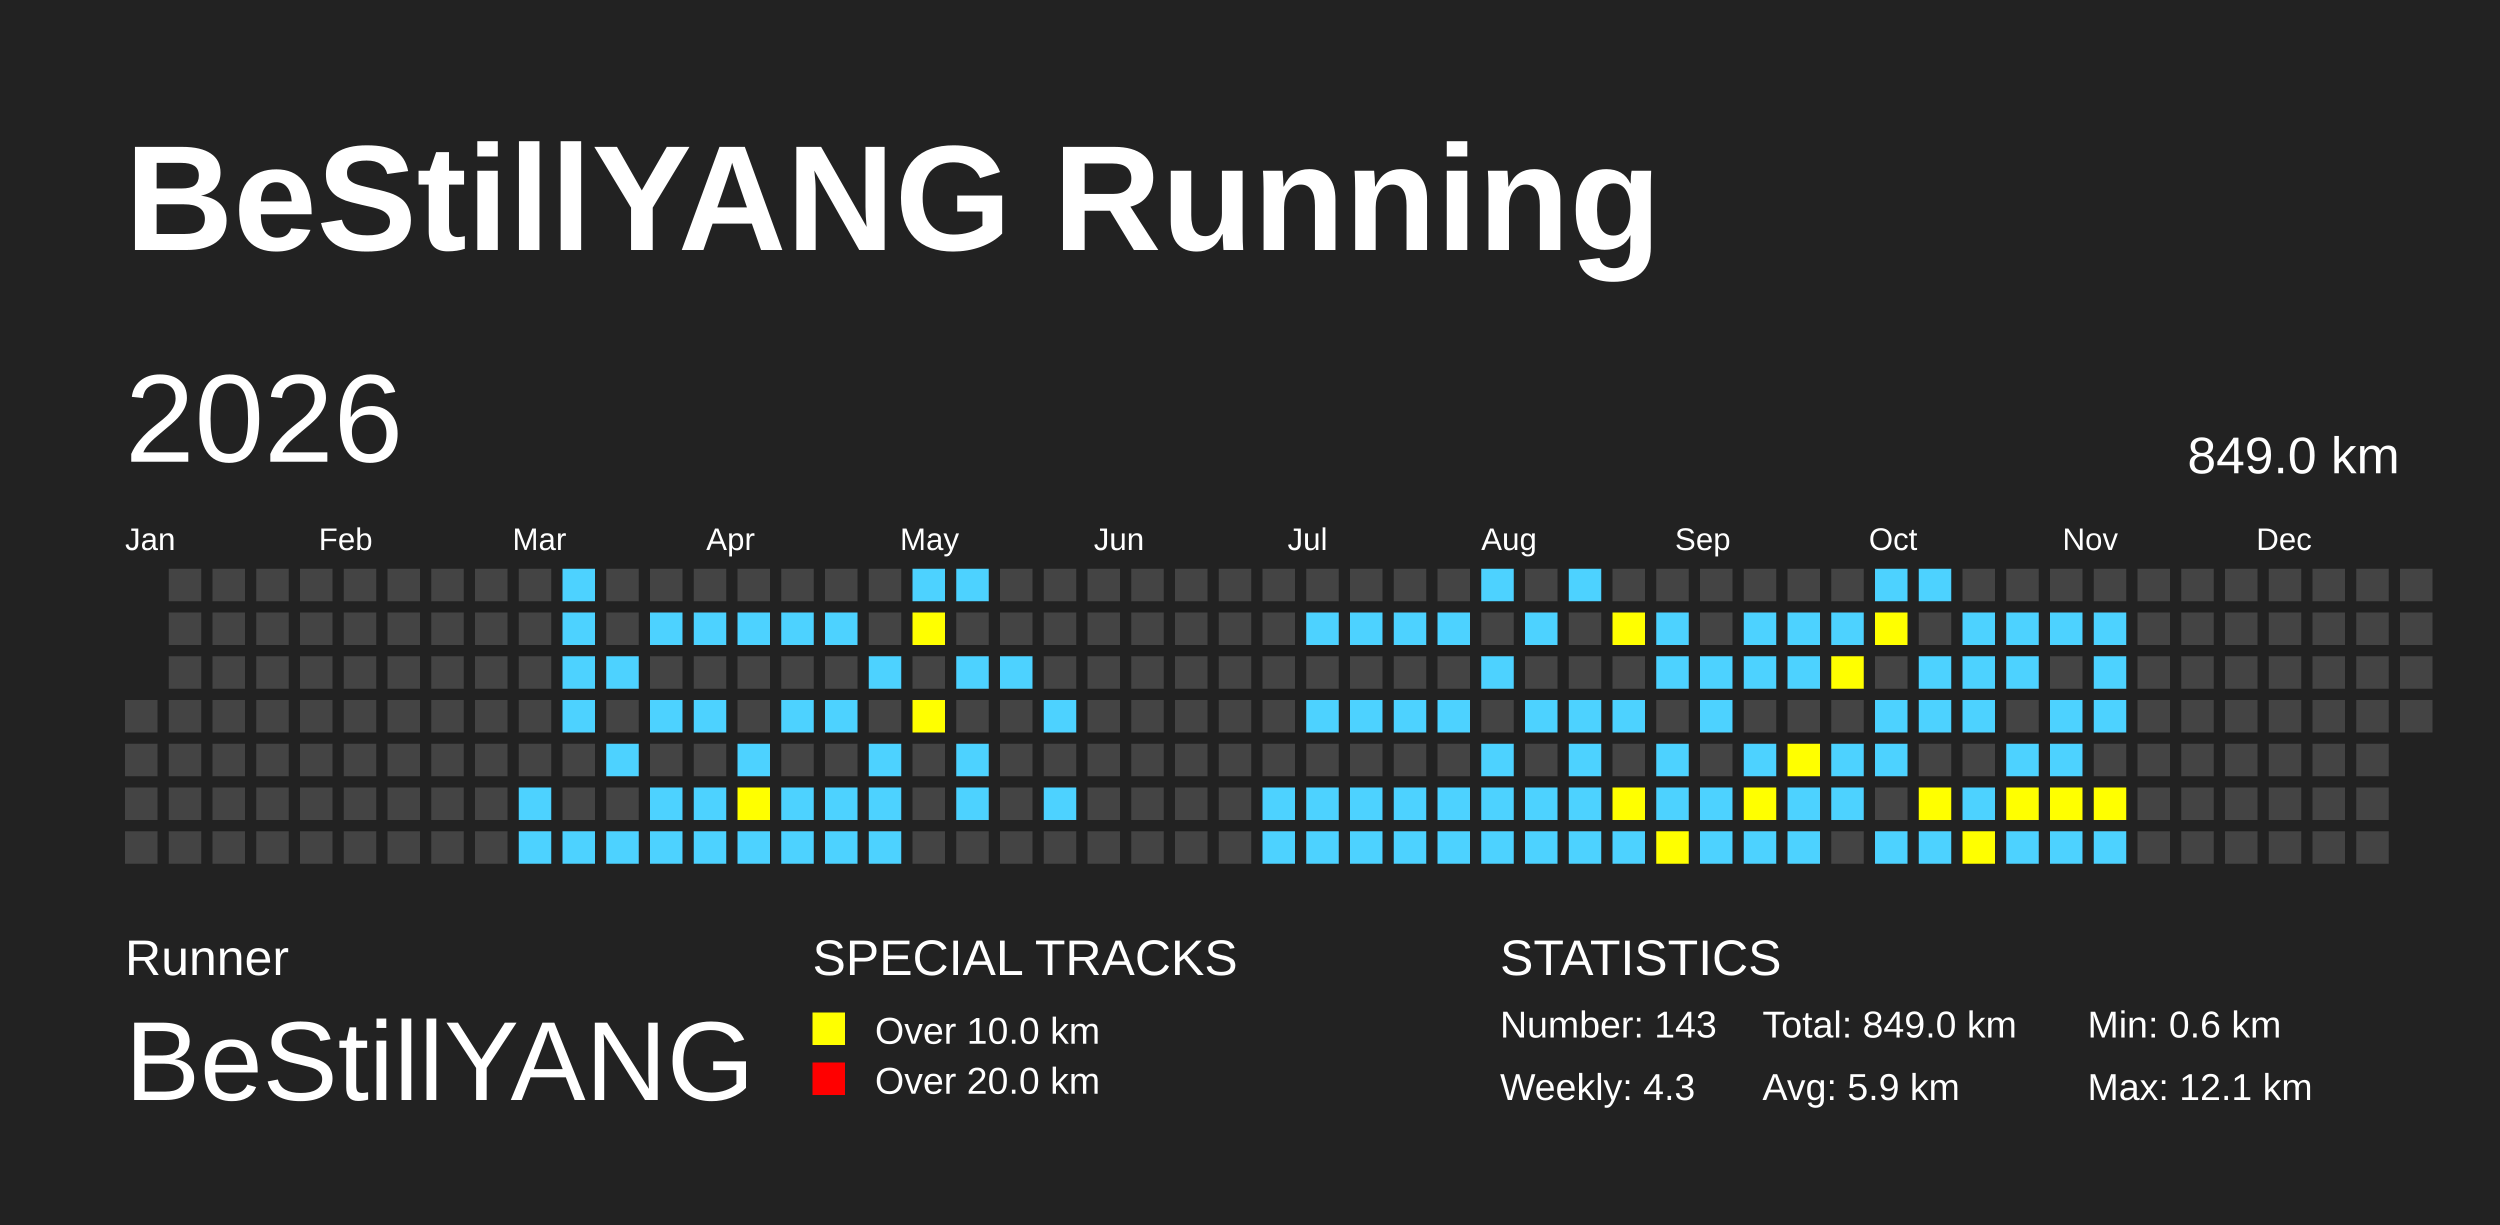
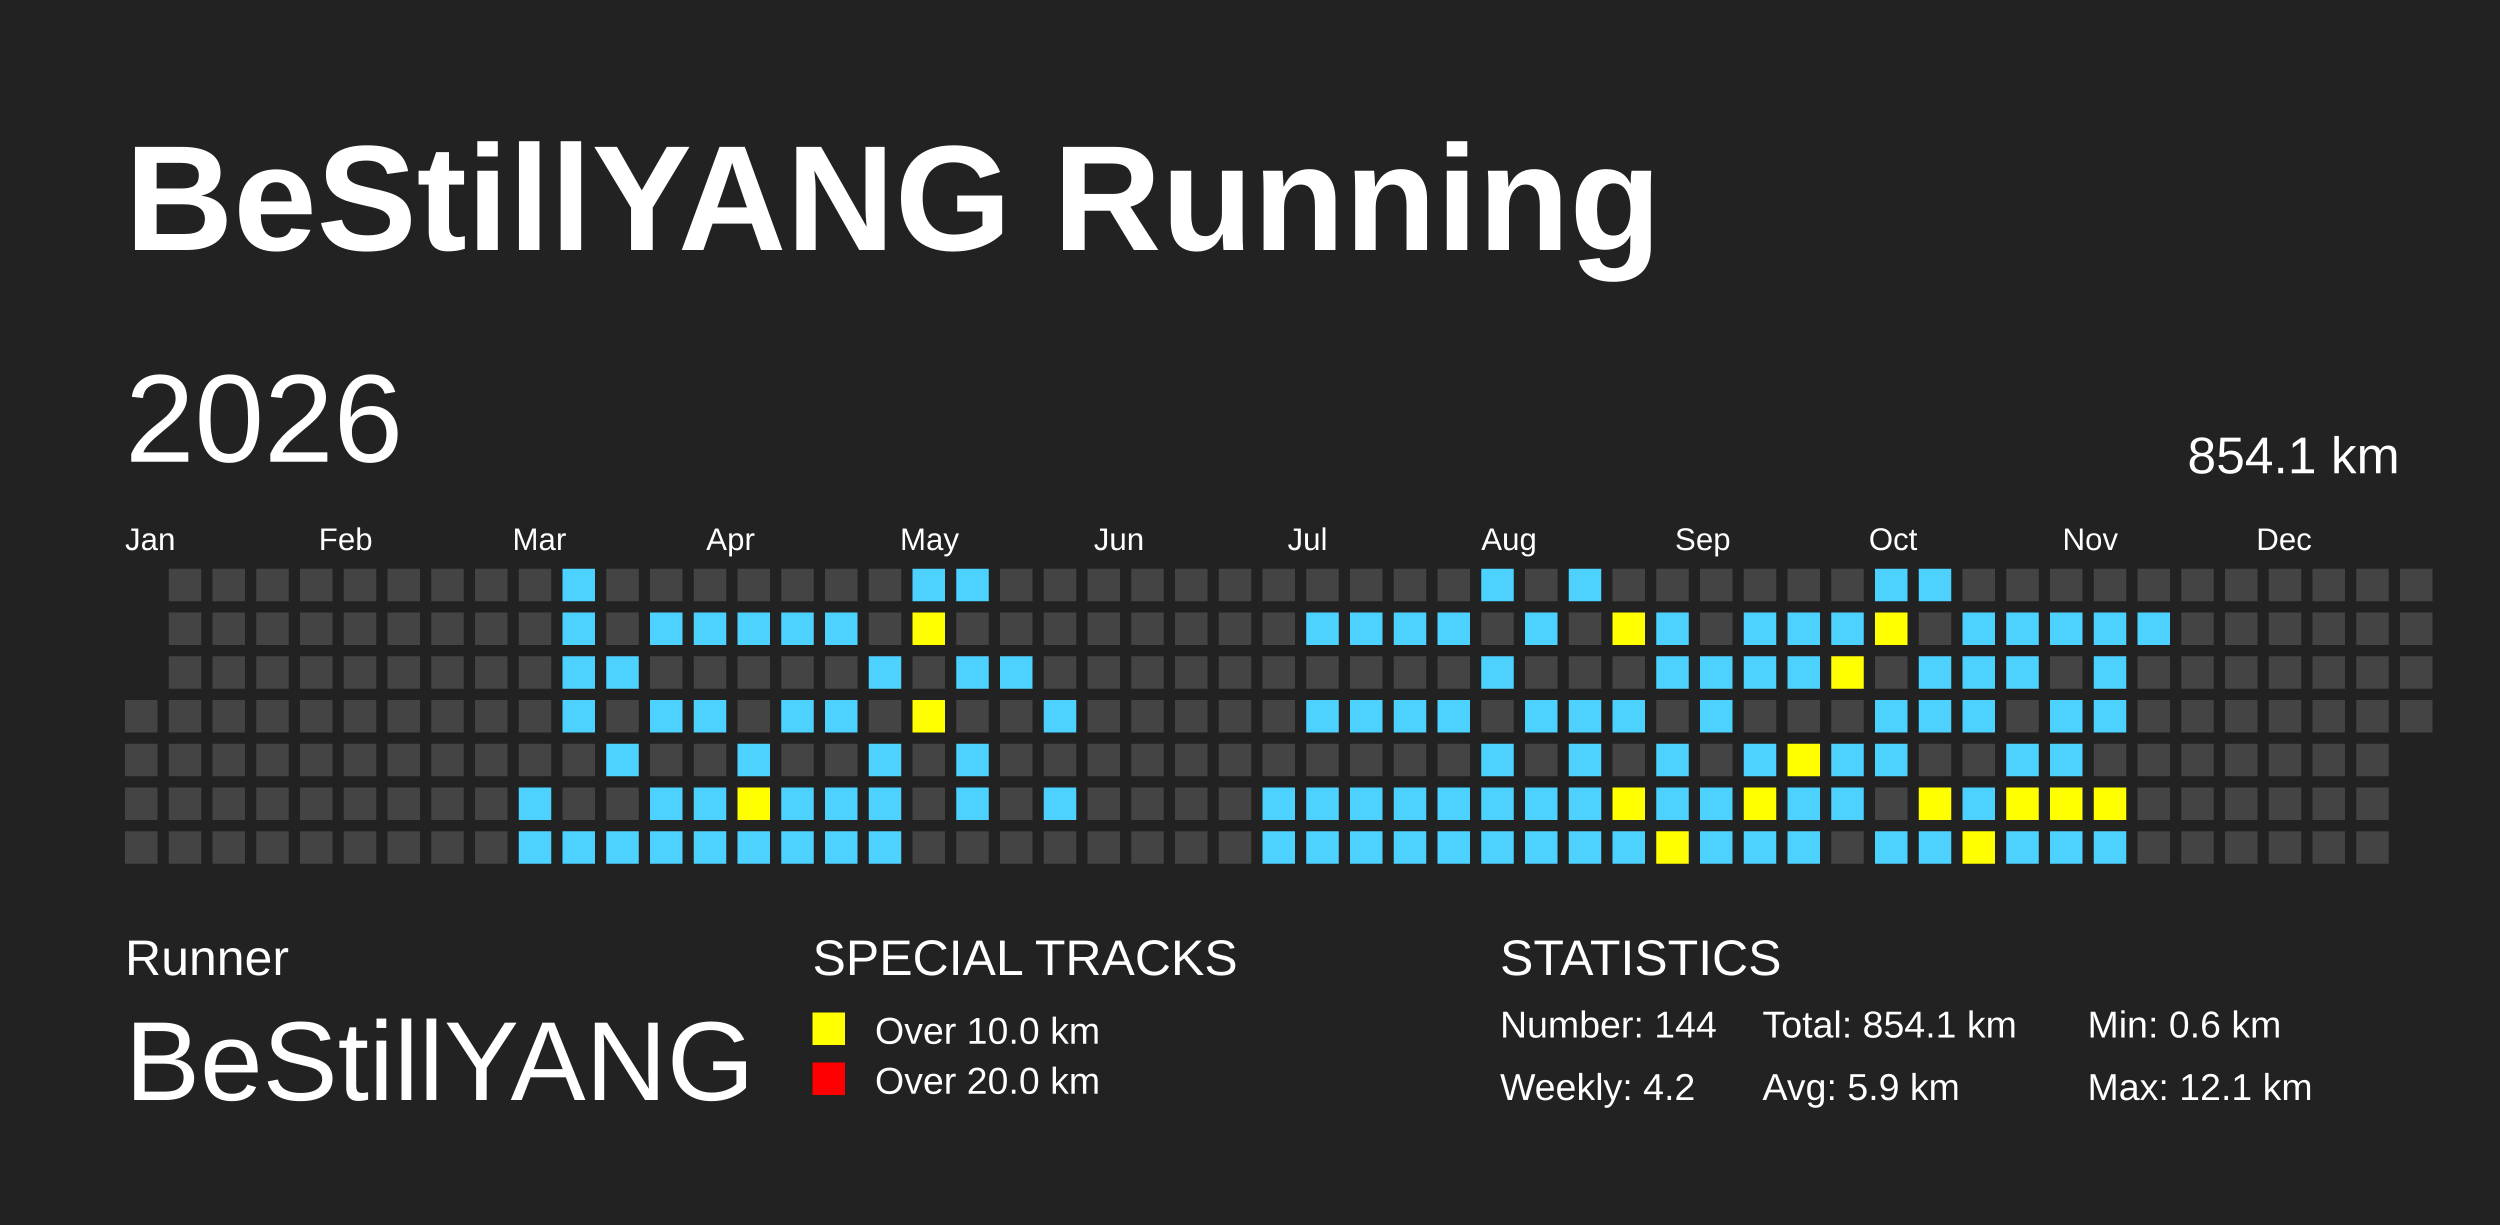
<svg xmlns="http://www.w3.org/2000/svg" baseProfile="full" height="98mm" version="1.1" viewBox="0,0,200,98" width="200mm">
  <defs>
    <pattern height="2" id="indoor-stripe" patternUnits="userSpaceOnUse" width="2">
      <line stroke="white" stroke-opacity="0.45" stroke-width="0.5" x1="0" x2="2" y1="2" y2="0" />
    </pattern>
  </defs>
  <rect fill="#222222" height="98" width="200" x="0" y="0" />
  <text fill="#FFFFFF" style="font-size:12px; font-family:Arial; font-weight:bold;" x="10" y="20">BeStillYANG Running</text>
  <text fill="#FFFFFF" style="font-size:4px; font-family:Arial" x="10" y="78">Runner</text>
  <text fill="#FFFFFF" style="font-size:9px; font-family:Arial" x="10" y="88">BeStillYANG</text>
  <text fill="#FFFFFF" style="font-size:4px; font-family:Arial" x="65" y="78">SPECIAL TRACKS</text>
  <rect fill="yellow" height="2.6" width="2.6" x="65" y="81" />
  <text fill="#FFFFFF" style="font-size:3px; font-family:Arial" x="70" y="83.5">Over 10.0 km</text>
  <rect fill="red" height="2.6" width="2.6" x="65" y="85" />
  <text fill="#FFFFFF" style="font-size:3px; font-family:Arial" x="70" y="87.5">Over 20.0 km</text>
  <text fill="#FFFFFF" style="font-size:4px; font-family:Arial" x="120" y="78">STATISTICS</text>
-   <text fill="#FFFFFF" style="font-size:3px; font-family:Arial" x="120" y="83">Number: 143</text>
-   <text fill="#FFFFFF" style="font-size:3px; font-family:Arial" x="120" y="88">Weekly: 4.3</text>
-   <text fill="#FFFFFF" style="font-size:3px; font-family:Arial" x="141" y="83">Total: 849.0 km</text>
+   <text fill="#FFFFFF" style="font-size:3px; font-family:Arial" x="120" y="83">Number: 144</text>
+   <text fill="#FFFFFF" style="font-size:3px; font-family:Arial" x="120" y="88">Weekly: 4.2</text>
+   <text fill="#FFFFFF" style="font-size:3px; font-family:Arial" x="141" y="83">Total: 854.1 km</text>
  <text fill="#FFFFFF" style="font-size:3px; font-family:Arial" x="141" y="88">Avg: 5.9 km</text>
  <text fill="#FFFFFF" style="font-size:3px; font-family:Arial" x="167" y="83">Min: 0.6 km</text>
  <text fill="#FFFFFF" style="font-size:3px; font-family:Arial" x="167" y="88">Max: 12.1 km</text>
  <text dominant-baseline="hanging" fill="#FFFFFF" style="font-size:10.0px; font-family:Arial;" x="10" y="30">2026</text>
-   <text dominant-baseline="hanging" fill="#FFFFFF" style="font-size:4.125px; font-family:Arial;" x="175" y="35">849.0 km</text>
+   <text dominant-baseline="hanging" fill="#FFFFFF" style="font-size:4.125px; font-family:Arial;" x="175" y="35">854.1 km</text>
  <text fill="#FFFFFF" style="font-size:2.5px; font-family:Arial" x="10.0" y="44">Jan</text>
  <text fill="#FFFFFF" style="font-size:2.5px; font-family:Arial" x="25.5" y="44">Feb</text>
  <text fill="#FFFFFF" style="font-size:2.5px; font-family:Arial" x="41.0" y="44">Mar</text>
  <text fill="#FFFFFF" style="font-size:2.5px; font-family:Arial" x="56.5" y="44">Apr</text>
  <text fill="#FFFFFF" style="font-size:2.5px; font-family:Arial" x="72.0" y="44">May</text>
  <text fill="#FFFFFF" style="font-size:2.5px; font-family:Arial" x="87.5" y="44">Jun</text>
  <text fill="#FFFFFF" style="font-size:2.5px; font-family:Arial" x="103.0" y="44">Jul</text>
  <text fill="#FFFFFF" style="font-size:2.5px; font-family:Arial" x="118.5" y="44">Aug</text>
  <text fill="#FFFFFF" style="font-size:2.5px; font-family:Arial" x="134.0" y="44">Sep</text>
  <text fill="#FFFFFF" style="font-size:2.5px; font-family:Arial" x="149.5" y="44">Oct</text>
  <text fill="#FFFFFF" style="font-size:2.5px; font-family:Arial" x="165.0" y="44">Nov</text>
  <text fill="#FFFFFF" style="font-size:2.5px; font-family:Arial" x="180.5" y="44">Dec</text>
  <rect fill="#444444" height="2.6" width="2.6" x="10.0" y="56.0" />
  <rect fill="#444444" height="2.6" width="2.6" x="10.0" y="59.5" />
  <rect fill="#444444" height="2.6" width="2.6" x="10.0" y="63.0" />
  <rect fill="#444444" height="2.6" width="2.6" x="10.0" y="66.5" />
  <rect fill="#444444" height="2.6" width="2.6" x="13.5" y="45.5" />
  <rect fill="#444444" height="2.6" width="2.6" x="13.5" y="49.0" />
  <rect fill="#444444" height="2.6" width="2.6" x="13.5" y="52.5" />
  <rect fill="#444444" height="2.6" width="2.6" x="13.5" y="56.0" />
  <rect fill="#444444" height="2.6" width="2.6" x="13.5" y="59.5" />
  <rect fill="#444444" height="2.6" width="2.6" x="13.5" y="63.0" />
  <rect fill="#444444" height="2.6" width="2.6" x="13.5" y="66.5" />
  <rect fill="#444444" height="2.6" width="2.6" x="17.0" y="45.5" />
  <rect fill="#444444" height="2.6" width="2.6" x="17.0" y="49.0" />
  <rect fill="#444444" height="2.6" width="2.6" x="17.0" y="52.5" />
  <rect fill="#444444" height="2.6" width="2.6" x="17.0" y="56.0" />
  <rect fill="#444444" height="2.6" width="2.6" x="17.0" y="59.5" />
  <rect fill="#444444" height="2.6" width="2.6" x="17.0" y="63.0" />
  <rect fill="#444444" height="2.6" width="2.6" x="17.0" y="66.5" />
  <rect fill="#444444" height="2.6" width="2.6" x="20.5" y="45.5" />
  <rect fill="#444444" height="2.6" width="2.6" x="20.5" y="49.0" />
  <rect fill="#444444" height="2.6" width="2.6" x="20.5" y="52.5" />
  <rect fill="#444444" height="2.6" width="2.6" x="20.5" y="56.0" />
  <rect fill="#444444" height="2.6" width="2.6" x="20.5" y="59.5" />
  <rect fill="#444444" height="2.6" width="2.6" x="20.5" y="63.0" />
  <rect fill="#444444" height="2.6" width="2.6" x="20.5" y="66.5" />
  <rect fill="#444444" height="2.6" width="2.6" x="24.0" y="45.5" />
  <rect fill="#444444" height="2.6" width="2.6" x="24.0" y="49.0" />
  <rect fill="#444444" height="2.6" width="2.6" x="24.0" y="52.5" />
  <rect fill="#444444" height="2.6" width="2.6" x="24.0" y="56.0" />
  <rect fill="#444444" height="2.6" width="2.6" x="24.0" y="59.5" />
  <rect fill="#444444" height="2.6" width="2.6" x="24.0" y="63.0" />
  <rect fill="#444444" height="2.6" width="2.6" x="24.0" y="66.5" />
  <rect fill="#444444" height="2.6" width="2.6" x="27.5" y="45.5" />
  <rect fill="#444444" height="2.6" width="2.6" x="27.5" y="49.0" />
  <rect fill="#444444" height="2.6" width="2.6" x="27.5" y="52.5" />
  <rect fill="#444444" height="2.6" width="2.6" x="27.5" y="56.0" />
  <rect fill="#444444" height="2.6" width="2.6" x="27.5" y="59.5" />
  <rect fill="#444444" height="2.6" width="2.6" x="27.5" y="63.0" />
  <rect fill="#444444" height="2.6" width="2.6" x="27.5" y="66.5" />
  <rect fill="#444444" height="2.6" width="2.6" x="31.0" y="45.5" />
  <rect fill="#444444" height="2.6" width="2.6" x="31.0" y="49.0" />
  <rect fill="#444444" height="2.6" width="2.6" x="31.0" y="52.5" />
  <rect fill="#444444" height="2.6" width="2.6" x="31.0" y="56.0" />
  <rect fill="#444444" height="2.6" width="2.6" x="31.0" y="59.5" />
  <rect fill="#444444" height="2.6" width="2.6" x="31.0" y="63.0" />
  <rect fill="#444444" height="2.6" width="2.6" x="31.0" y="66.5" />
  <rect fill="#444444" height="2.6" width="2.6" x="34.5" y="45.5" />
  <rect fill="#444444" height="2.6" width="2.6" x="34.5" y="49.0" />
  <rect fill="#444444" height="2.6" width="2.6" x="34.5" y="52.5" />
  <rect fill="#444444" height="2.6" width="2.6" x="34.5" y="56.0" />
  <rect fill="#444444" height="2.6" width="2.6" x="34.5" y="59.5" />
  <rect fill="#444444" height="2.6" width="2.6" x="34.5" y="63.0" />
  <rect fill="#444444" height="2.6" width="2.6" x="34.5" y="66.5" />
  <rect fill="#444444" height="2.6" width="2.6" x="38.0" y="45.5" />
  <rect fill="#444444" height="2.6" width="2.6" x="38.0" y="49.0" />
  <rect fill="#444444" height="2.6" width="2.6" x="38.0" y="52.5" />
  <rect fill="#444444" height="2.6" width="2.6" x="38.0" y="56.0" />
  <rect fill="#444444" height="2.6" width="2.6" x="38.0" y="59.5" />
  <rect fill="#444444" height="2.6" width="2.6" x="38.0" y="63.0" />
  <rect fill="#444444" height="2.6" width="2.6" x="38.0" y="66.5" />
  <rect fill="#444444" height="2.6" width="2.6" x="41.5" y="45.5" />
  <rect fill="#444444" height="2.6" width="2.6" x="41.5" y="49.0" />
  <rect fill="#444444" height="2.6" width="2.6" x="41.5" y="52.5" />
  <rect fill="#444444" height="2.6" width="2.6" x="41.5" y="56.0" />
  <rect fill="#444444" height="2.6" width="2.6" x="41.5" y="59.5" />
  <rect fill="#4DD2FF" height="2.6" width="2.6" x="41.5" y="63.0" />
  <rect fill="#4DD2FF" height="2.6" width="2.6" x="41.5" y="66.5" />
  <rect fill="#4DD2FF" height="2.6" width="2.6" x="45.0" y="45.5" />
  <rect fill="#4DD2FF" height="2.6" width="2.6" x="45.0" y="49.0" />
  <rect fill="#4DD2FF" height="2.6" width="2.6" x="45.0" y="52.5" />
  <rect fill="#4DD2FF" height="2.6" width="2.6" x="45.0" y="56.0" />
  <rect fill="#444444" height="2.6" width="2.6" x="45.0" y="59.5" />
  <rect fill="#444444" height="2.6" width="2.6" x="45.0" y="63.0" />
  <rect fill="#4DD2FF" height="2.6" width="2.6" x="45.0" y="66.5" />
  <rect fill="#444444" height="2.6" width="2.6" x="48.5" y="45.5" />
  <rect fill="#444444" height="2.6" width="2.6" x="48.5" y="49.0" />
  <rect fill="#4DD2FF" height="2.6" width="2.6" x="48.5" y="52.5" />
  <rect fill="#444444" height="2.6" width="2.6" x="48.5" y="56.0" />
  <rect fill="#4DD2FF" height="2.6" width="2.6" x="48.5" y="59.5" />
  <rect fill="#444444" height="2.6" width="2.6" x="48.5" y="63.0" />
  <rect fill="#4DD2FF" height="2.6" width="2.6" x="48.5" y="66.5" />
  <rect fill="#444444" height="2.6" width="2.6" x="52.0" y="45.5" />
  <rect fill="#4DD2FF" height="2.6" width="2.6" x="52.0" y="49.0" />
  <rect fill="#444444" height="2.6" width="2.6" x="52.0" y="52.5" />
  <rect fill="#4DD2FF" height="2.6" width="2.6" x="52.0" y="56.0" />
  <rect fill="#444444" height="2.6" width="2.6" x="52.0" y="59.5" />
  <rect fill="#4DD2FF" height="2.6" width="2.6" x="52.0" y="63.0" />
  <rect fill="#4DD2FF" height="2.6" width="2.6" x="52.0" y="66.5" />
  <rect fill="#444444" height="2.6" width="2.6" x="55.5" y="45.5" />
  <rect fill="#4DD2FF" height="2.6" width="2.6" x="55.5" y="49.0" />
  <rect fill="#444444" height="2.6" width="2.6" x="55.5" y="52.5" />
  <rect fill="#4DD2FF" height="2.6" width="2.6" x="55.5" y="56.0" />
  <rect fill="#444444" height="2.6" width="2.6" x="55.5" y="59.5" />
  <rect fill="#4DD2FF" height="2.6" width="2.6" x="55.5" y="63.0" />
  <rect fill="#4DD2FF" height="2.6" width="2.6" x="55.5" y="66.5" />
  <rect fill="#444444" height="2.6" width="2.6" x="59.0" y="45.5" />
  <rect fill="#4DD2FF" height="2.6" width="2.6" x="59.0" y="49.0" />
  <rect fill="#444444" height="2.6" width="2.6" x="59.0" y="52.5" />
  <rect fill="#444444" height="2.6" width="2.6" x="59.0" y="56.0" />
  <rect fill="#4DD2FF" height="2.6" width="2.6" x="59.0" y="59.5" />
  <rect fill="yellow" height="2.6" width="2.6" x="59.0" y="63.0" />
  <rect fill="#4DD2FF" height="2.6" width="2.6" x="59.0" y="66.5" />
  <rect fill="#444444" height="2.6" width="2.6" x="62.5" y="45.5" />
  <rect fill="#4DD2FF" height="2.6" width="2.6" x="62.5" y="49.0" />
  <rect fill="#444444" height="2.6" width="2.6" x="62.5" y="52.5" />
  <rect fill="#4DD2FF" height="2.6" width="2.6" x="62.5" y="56.0" />
  <rect fill="#444444" height="2.6" width="2.6" x="62.5" y="59.5" />
  <rect fill="#4DD2FF" height="2.6" width="2.6" x="62.5" y="63.0" />
  <rect fill="#4DD2FF" height="2.6" width="2.6" x="62.5" y="66.5" />
  <rect fill="#444444" height="2.6" width="2.6" x="66.0" y="45.5" />
  <rect fill="#4DD2FF" height="2.6" width="2.6" x="66.0" y="49.0" />
  <rect fill="#444444" height="2.6" width="2.6" x="66.0" y="52.5" />
  <rect fill="#4DD2FF" height="2.6" width="2.6" x="66.0" y="56.0" />
  <rect fill="#444444" height="2.6" width="2.6" x="66.0" y="59.5" />
  <rect fill="#4DD2FF" height="2.6" width="2.6" x="66.0" y="63.0" />
  <rect fill="#4DD2FF" height="2.6" width="2.6" x="66.0" y="66.5" />
  <rect fill="#444444" height="2.6" width="2.6" x="69.5" y="45.5" />
  <rect fill="#444444" height="2.6" width="2.6" x="69.5" y="49.0" />
  <rect fill="#4DD2FF" height="2.6" width="2.6" x="69.5" y="52.5" />
  <rect fill="#444444" height="2.6" width="2.6" x="69.5" y="56.0" />
  <rect fill="#4DD2FF" height="2.6" width="2.6" x="69.5" y="59.5" />
  <rect fill="#4DD2FF" height="2.6" width="2.6" x="69.5" y="63.0" />
  <rect fill="#4DD2FF" height="2.6" width="2.6" x="69.5" y="66.5" />
  <rect fill="#4DD2FF" height="2.6" width="2.6" x="73.0" y="45.5" />
  <rect fill="yellow" height="2.6" width="2.6" x="73.0" y="49.0" />
  <rect fill="#444444" height="2.6" width="2.6" x="73.0" y="52.5" />
  <rect fill="yellow" height="2.6" width="2.6" x="73.0" y="56.0" />
  <rect fill="#444444" height="2.6" width="2.6" x="73.0" y="59.5" />
  <rect fill="#444444" height="2.6" width="2.6" x="73.0" y="63.0" />
  <rect fill="#444444" height="2.6" width="2.6" x="73.0" y="66.5" />
  <rect fill="#4DD2FF" height="2.6" width="2.6" x="76.5" y="45.5" />
  <rect fill="#444444" height="2.6" width="2.6" x="76.5" y="49.0" />
  <rect fill="#4DD2FF" height="2.6" width="2.6" x="76.5" y="52.5" />
  <rect fill="#444444" height="2.6" width="2.6" x="76.5" y="56.0" />
  <rect fill="#4DD2FF" height="2.6" width="2.6" x="76.5" y="59.5" />
  <rect fill="#4DD2FF" height="2.6" width="2.6" x="76.5" y="63.0" />
  <rect fill="#444444" height="2.6" width="2.6" x="76.5" y="66.5" />
  <rect fill="#444444" height="2.6" width="2.6" x="80.0" y="45.5" />
  <rect fill="#444444" height="2.6" width="2.6" x="80.0" y="49.0" />
  <rect fill="#4DD2FF" height="2.6" width="2.6" x="80.0" y="52.5" />
  <rect fill="#444444" height="2.6" width="2.6" x="80.0" y="56.0" />
  <rect fill="#444444" height="2.6" width="2.6" x="80.0" y="59.5" />
  <rect fill="#444444" height="2.6" width="2.6" x="80.0" y="63.0" />
  <rect fill="#444444" height="2.6" width="2.6" x="80.0" y="66.5" />
  <rect fill="#444444" height="2.6" width="2.6" x="83.5" y="45.5" />
  <rect fill="#444444" height="2.6" width="2.6" x="83.5" y="49.0" />
  <rect fill="#444444" height="2.6" width="2.6" x="83.5" y="52.5" />
  <rect fill="#4DD2FF" height="2.6" width="2.6" x="83.5" y="56.0" />
  <rect fill="#444444" height="2.6" width="2.6" x="83.5" y="59.5" />
  <rect fill="#4DD2FF" height="2.6" width="2.6" x="83.5" y="63.0" />
  <rect fill="#444444" height="2.6" width="2.6" x="83.5" y="66.5" />
  <rect fill="#444444" height="2.6" width="2.6" x="87.0" y="45.5" />
  <rect fill="#444444" height="2.6" width="2.6" x="87.0" y="49.0" />
  <rect fill="#444444" height="2.6" width="2.6" x="87.0" y="52.5" />
  <rect fill="#444444" height="2.6" width="2.6" x="87.0" y="56.0" />
  <rect fill="#444444" height="2.6" width="2.6" x="87.0" y="59.5" />
  <rect fill="#444444" height="2.6" width="2.6" x="87.0" y="63.0" />
  <rect fill="#444444" height="2.6" width="2.6" x="87.0" y="66.5" />
  <rect fill="#444444" height="2.6" width="2.6" x="90.5" y="45.5" />
  <rect fill="#444444" height="2.6" width="2.6" x="90.5" y="49.0" />
  <rect fill="#444444" height="2.6" width="2.6" x="90.5" y="52.5" />
  <rect fill="#444444" height="2.6" width="2.6" x="90.5" y="56.0" />
  <rect fill="#444444" height="2.6" width="2.6" x="90.5" y="59.5" />
  <rect fill="#444444" height="2.6" width="2.6" x="90.5" y="63.0" />
  <rect fill="#444444" height="2.6" width="2.6" x="90.5" y="66.5" />
  <rect fill="#444444" height="2.6" width="2.6" x="94.0" y="45.5" />
  <rect fill="#444444" height="2.6" width="2.6" x="94.0" y="49.0" />
  <rect fill="#444444" height="2.6" width="2.6" x="94.0" y="52.5" />
  <rect fill="#444444" height="2.6" width="2.6" x="94.0" y="56.0" />
  <rect fill="#444444" height="2.6" width="2.6" x="94.0" y="59.5" />
  <rect fill="#444444" height="2.6" width="2.6" x="94.0" y="63.0" />
  <rect fill="#444444" height="2.6" width="2.6" x="94.0" y="66.5" />
  <rect fill="#444444" height="2.6" width="2.6" x="97.5" y="45.5" />
  <rect fill="#444444" height="2.6" width="2.6" x="97.5" y="49.0" />
  <rect fill="#444444" height="2.6" width="2.6" x="97.5" y="52.5" />
  <rect fill="#444444" height="2.6" width="2.6" x="97.5" y="56.0" />
  <rect fill="#444444" height="2.6" width="2.6" x="97.5" y="59.5" />
  <rect fill="#444444" height="2.6" width="2.6" x="97.5" y="63.0" />
  <rect fill="#444444" height="2.6" width="2.6" x="97.5" y="66.5" />
  <rect fill="#444444" height="2.6" width="2.6" x="101.0" y="45.5" />
  <rect fill="#444444" height="2.6" width="2.6" x="101.0" y="49.0" />
  <rect fill="#444444" height="2.6" width="2.6" x="101.0" y="52.5" />
  <rect fill="#444444" height="2.6" width="2.6" x="101.0" y="56.0" />
  <rect fill="#444444" height="2.6" width="2.6" x="101.0" y="59.5" />
  <rect fill="#4DD2FF" height="2.6" width="2.6" x="101.0" y="63.0" />
  <rect fill="#4DD2FF" height="2.6" width="2.6" x="101.0" y="66.5" />
  <rect fill="#444444" height="2.6" width="2.6" x="104.5" y="45.5" />
  <rect fill="#4DD2FF" height="2.6" width="2.6" x="104.5" y="49.0" />
  <rect fill="#444444" height="2.6" width="2.6" x="104.5" y="52.5" />
  <rect fill="#4DD2FF" height="2.6" width="2.6" x="104.5" y="56.0" />
  <rect fill="#444444" height="2.6" width="2.6" x="104.5" y="59.5" />
  <rect fill="#4DD2FF" height="2.6" width="2.6" x="104.5" y="63.0" />
  <rect fill="#4DD2FF" height="2.6" width="2.6" x="104.5" y="66.5" />
  <rect fill="#444444" height="2.6" width="2.6" x="108.0" y="45.5" />
  <rect fill="#4DD2FF" height="2.6" width="2.6" x="108.0" y="49.0" />
  <rect fill="#444444" height="2.6" width="2.6" x="108.0" y="52.5" />
  <rect fill="#4DD2FF" height="2.6" width="2.6" x="108.0" y="56.0" />
  <rect fill="#444444" height="2.6" width="2.6" x="108.0" y="59.5" />
  <rect fill="#4DD2FF" height="2.6" width="2.6" x="108.0" y="63.0" />
  <rect fill="#4DD2FF" height="2.6" width="2.6" x="108.0" y="66.5" />
  <rect fill="#444444" height="2.6" width="2.6" x="111.5" y="45.5" />
  <rect fill="#4DD2FF" height="2.6" width="2.6" x="111.5" y="49.0" />
  <rect fill="#444444" height="2.6" width="2.6" x="111.5" y="52.5" />
  <rect fill="#4DD2FF" height="2.6" width="2.6" x="111.5" y="56.0" />
  <rect fill="#444444" height="2.6" width="2.6" x="111.5" y="59.5" />
  <rect fill="#4DD2FF" height="2.6" width="2.6" x="111.5" y="63.0" />
  <rect fill="#4DD2FF" height="2.6" width="2.6" x="111.5" y="66.5" />
  <rect fill="#444444" height="2.6" width="2.6" x="115.0" y="45.5" />
  <rect fill="#4DD2FF" height="2.6" width="2.6" x="115.0" y="49.0" />
  <rect fill="#444444" height="2.6" width="2.6" x="115.0" y="52.5" />
  <rect fill="#4DD2FF" height="2.6" width="2.6" x="115.0" y="56.0" />
  <rect fill="#444444" height="2.6" width="2.6" x="115.0" y="59.5" />
  <rect fill="#4DD2FF" height="2.6" width="2.6" x="115.0" y="63.0" />
  <rect fill="#4DD2FF" height="2.6" width="2.6" x="115.0" y="66.5" />
  <rect fill="#4DD2FF" height="2.6" width="2.6" x="118.5" y="45.5" />
  <rect fill="#444444" height="2.6" width="2.6" x="118.5" y="49.0" />
  <rect fill="#4DD2FF" height="2.6" width="2.6" x="118.5" y="52.5" />
  <rect fill="#444444" height="2.6" width="2.6" x="118.5" y="56.0" />
  <rect fill="#4DD2FF" height="2.6" width="2.6" x="118.5" y="59.5" />
  <rect fill="#4DD2FF" height="2.6" width="2.6" x="118.5" y="63.0" />
  <rect fill="#4DD2FF" height="2.6" width="2.6" x="118.5" y="66.5" />
  <rect fill="#444444" height="2.6" width="2.6" x="122.0" y="45.5" />
  <rect fill="#4DD2FF" height="2.6" width="2.6" x="122.0" y="49.0" />
  <rect fill="#444444" height="2.6" width="2.6" x="122.0" y="52.5" />
  <rect fill="#4DD2FF" height="2.6" width="2.6" x="122.0" y="56.0" />
  <rect fill="#444444" height="2.6" width="2.6" x="122.0" y="59.5" />
  <rect fill="#4DD2FF" height="2.6" width="2.6" x="122.0" y="63.0" />
  <rect fill="#4DD2FF" height="2.6" width="2.6" x="122.0" y="66.5" />
  <rect fill="#4DD2FF" height="2.6" width="2.6" x="125.5" y="45.5" />
  <rect fill="#444444" height="2.6" width="2.6" x="125.5" y="49.0" />
  <rect fill="#444444" height="2.6" width="2.6" x="125.5" y="52.5" />
  <rect fill="#4DD2FF" height="2.6" width="2.6" x="125.5" y="56.0" />
  <rect fill="#4DD2FF" height="2.6" width="2.6" x="125.5" y="59.5" />
  <rect fill="#4DD2FF" height="2.6" width="2.6" x="125.5" y="63.0" />
  <rect fill="#4DD2FF" height="2.6" width="2.6" x="125.5" y="66.5" />
  <rect fill="#444444" height="2.6" width="2.6" x="129.0" y="45.5" />
  <rect fill="yellow" height="2.6" width="2.6" x="129.0" y="49.0" />
  <rect fill="#444444" height="2.6" width="2.6" x="129.0" y="52.5" />
  <rect fill="#4DD2FF" height="2.6" width="2.6" x="129.0" y="56.0" />
  <rect fill="#444444" height="2.6" width="2.6" x="129.0" y="59.5" />
  <rect fill="yellow" height="2.6" width="2.6" x="129.0" y="63.0" />
  <rect fill="#4DD2FF" height="2.6" width="2.6" x="129.0" y="66.5" />
  <rect fill="#444444" height="2.6" width="2.6" x="132.5" y="45.5" />
  <rect fill="#4DD2FF" height="2.6" width="2.6" x="132.5" y="49.0" />
  <rect fill="#4DD2FF" height="2.6" width="2.6" x="132.5" y="52.5" />
  <rect fill="#444444" height="2.6" width="2.6" x="132.5" y="56.0" />
  <rect fill="#4DD2FF" height="2.6" width="2.6" x="132.5" y="59.5" />
  <rect fill="#4DD2FF" height="2.6" width="2.6" x="132.5" y="63.0" />
  <rect fill="yellow" height="2.6" width="2.6" x="132.5" y="66.5" />
  <rect fill="#444444" height="2.6" width="2.6" x="136.0" y="45.5" />
  <rect fill="#444444" height="2.6" width="2.6" x="136.0" y="49.0" />
  <rect fill="#4DD2FF" height="2.6" width="2.6" x="136.0" y="52.5" />
  <rect fill="#4DD2FF" height="2.6" width="2.6" x="136.0" y="56.0" />
  <rect fill="#444444" height="2.6" width="2.6" x="136.0" y="59.5" />
  <rect fill="#4DD2FF" height="2.6" width="2.6" x="136.0" y="63.0" />
  <rect fill="#4DD2FF" height="2.6" width="2.6" x="136.0" y="66.5" />
  <rect fill="#444444" height="2.6" width="2.6" x="139.5" y="45.5" />
  <rect fill="#4DD2FF" height="2.6" width="2.6" x="139.5" y="49.0" />
  <rect fill="#4DD2FF" height="2.6" width="2.6" x="139.5" y="52.5" />
  <rect fill="#444444" height="2.6" width="2.6" x="139.5" y="56.0" />
  <rect fill="#4DD2FF" height="2.6" width="2.6" x="139.5" y="59.5" />
  <rect fill="yellow" height="2.6" width="2.6" x="139.5" y="63.0" />
  <rect fill="#4DD2FF" height="2.6" width="2.6" x="139.5" y="66.5" />
  <rect fill="#444444" height="2.6" width="2.6" x="143.0" y="45.5" />
  <rect fill="#4DD2FF" height="2.6" width="2.6" x="143.0" y="49.0" />
  <rect fill="#4DD2FF" height="2.6" width="2.6" x="143.0" y="52.5" />
  <rect fill="#444444" height="2.6" width="2.6" x="143.0" y="56.0" />
  <rect fill="yellow" height="2.6" width="2.6" x="143.0" y="59.5" />
  <rect fill="#4DD2FF" height="2.6" width="2.6" x="143.0" y="63.0" />
  <rect fill="#4DD2FF" height="2.6" width="2.6" x="143.0" y="66.5" />
  <rect fill="#444444" height="2.6" width="2.6" x="146.5" y="45.5" />
  <rect fill="#4DD2FF" height="2.6" width="2.6" x="146.5" y="49.0" />
  <rect fill="yellow" height="2.6" width="2.6" x="146.5" y="52.5" />
  <rect fill="#444444" height="2.6" width="2.6" x="146.5" y="56.0" />
  <rect fill="#4DD2FF" height="2.6" width="2.6" x="146.5" y="59.5" />
  <rect fill="#4DD2FF" height="2.6" width="2.6" x="146.5" y="63.0" />
  <rect fill="#444444" height="2.6" width="2.6" x="146.5" y="66.5" />
  <rect fill="#4DD2FF" height="2.6" width="2.6" x="150.0" y="45.5" />
  <rect fill="yellow" height="2.6" width="2.6" x="150.0" y="49.0" />
  <rect fill="#444444" height="2.6" width="2.6" x="150.0" y="52.5" />
  <rect fill="#4DD2FF" height="2.6" width="2.6" x="150.0" y="56.0" />
  <rect fill="#4DD2FF" height="2.6" width="2.6" x="150.0" y="59.5" />
  <rect fill="#444444" height="2.6" width="2.6" x="150.0" y="63.0" />
  <rect fill="#4DD2FF" height="2.6" width="2.6" x="150.0" y="66.5" />
  <rect fill="#4DD2FF" height="2.6" width="2.6" x="153.5" y="45.5" />
  <rect fill="#444444" height="2.6" width="2.6" x="153.5" y="49.0" />
  <rect fill="#4DD2FF" height="2.6" width="2.6" x="153.5" y="52.5" />
  <rect fill="#4DD2FF" height="2.6" width="2.6" x="153.5" y="56.0" />
  <rect fill="#444444" height="2.6" width="2.6" x="153.5" y="59.5" />
  <rect fill="yellow" height="2.6" width="2.6" x="153.5" y="63.0" />
  <rect fill="#4DD2FF" height="2.6" width="2.6" x="153.5" y="66.5" />
  <rect fill="#444444" height="2.6" width="2.6" x="157.0" y="45.5" />
  <rect fill="#4DD2FF" height="2.6" width="2.6" x="157.0" y="49.0" />
  <rect fill="#4DD2FF" height="2.6" width="2.6" x="157.0" y="52.5" />
  <rect fill="#4DD2FF" height="2.6" width="2.6" x="157.0" y="56.0" />
  <rect fill="#444444" height="2.6" width="2.6" x="157.0" y="59.5" />
  <rect fill="#4DD2FF" height="2.6" width="2.6" x="157.0" y="63.0" />
  <rect fill="yellow" height="2.6" width="2.6" x="157.0" y="66.5" />
  <rect fill="#444444" height="2.6" width="2.6" x="160.5" y="45.5" />
  <rect fill="#4DD2FF" height="2.6" width="2.6" x="160.5" y="49.0" />
  <rect fill="#4DD2FF" height="2.6" width="2.6" x="160.5" y="52.5" />
  <rect fill="#444444" height="2.6" width="2.6" x="160.5" y="56.0" />
  <rect fill="#4DD2FF" height="2.6" width="2.6" x="160.5" y="59.5" />
  <rect fill="yellow" height="2.6" width="2.6" x="160.5" y="63.0" />
  <rect fill="#4DD2FF" height="2.6" width="2.6" x="160.5" y="66.5" />
  <rect fill="#444444" height="2.6" width="2.6" x="164.0" y="45.5" />
  <rect fill="#4DD2FF" height="2.6" width="2.6" x="164.0" y="49.0" />
  <rect fill="#444444" height="2.6" width="2.6" x="164.0" y="52.5" />
  <rect fill="#4DD2FF" height="2.6" width="2.6" x="164.0" y="56.0" />
  <rect fill="#4DD2FF" height="2.6" width="2.6" x="164.0" y="59.5" />
  <rect fill="yellow" height="2.6" width="2.6" x="164.0" y="63.0" />
  <rect fill="#4DD2FF" height="2.6" width="2.6" x="164.0" y="66.5" />
  <rect fill="#444444" height="2.6" width="2.6" x="167.5" y="45.5" />
  <rect fill="#4DD2FF" height="2.6" width="2.6" x="167.5" y="49.0" />
  <rect fill="#4DD2FF" height="2.6" width="2.6" x="167.5" y="52.5" />
  <rect fill="#4DD2FF" height="2.6" width="2.6" x="167.5" y="56.0" />
  <rect fill="#444444" height="2.6" width="2.6" x="167.5" y="59.5" />
  <rect fill="yellow" height="2.6" width="2.6" x="167.5" y="63.0" />
  <rect fill="#4DD2FF" height="2.6" width="2.6" x="167.5" y="66.5" />
  <rect fill="#444444" height="2.6" width="2.6" x="171.0" y="45.5" />
-   <rect fill="#444444" height="2.6" width="2.6" x="171.0" y="49.0" />
+   <rect fill="#4DD2FF" height="2.6" width="2.6" x="171.0" y="49.0" />
  <rect fill="#444444" height="2.6" width="2.6" x="171.0" y="52.5" />
  <rect fill="#444444" height="2.6" width="2.6" x="171.0" y="56.0" />
  <rect fill="#444444" height="2.6" width="2.6" x="171.0" y="59.5" />
  <rect fill="#444444" height="2.6" width="2.6" x="171.0" y="63.0" />
  <rect fill="#444444" height="2.6" width="2.6" x="171.0" y="66.5" />
  <rect fill="#444444" height="2.6" width="2.6" x="174.5" y="45.5" />
  <rect fill="#444444" height="2.6" width="2.6" x="174.5" y="49.0" />
  <rect fill="#444444" height="2.6" width="2.6" x="174.5" y="52.5" />
  <rect fill="#444444" height="2.6" width="2.6" x="174.5" y="56.0" />
  <rect fill="#444444" height="2.6" width="2.6" x="174.5" y="59.5" />
  <rect fill="#444444" height="2.6" width="2.6" x="174.5" y="63.0" />
  <rect fill="#444444" height="2.6" width="2.6" x="174.5" y="66.5" />
  <rect fill="#444444" height="2.6" width="2.6" x="178.0" y="45.5" />
  <rect fill="#444444" height="2.6" width="2.6" x="178.0" y="49.0" />
  <rect fill="#444444" height="2.6" width="2.6" x="178.0" y="52.5" />
  <rect fill="#444444" height="2.6" width="2.6" x="178.0" y="56.0" />
  <rect fill="#444444" height="2.6" width="2.6" x="178.0" y="59.5" />
  <rect fill="#444444" height="2.6" width="2.6" x="178.0" y="63.0" />
  <rect fill="#444444" height="2.6" width="2.6" x="178.0" y="66.5" />
  <rect fill="#444444" height="2.6" width="2.6" x="181.5" y="45.5" />
  <rect fill="#444444" height="2.6" width="2.6" x="181.5" y="49.0" />
  <rect fill="#444444" height="2.6" width="2.6" x="181.5" y="52.5" />
  <rect fill="#444444" height="2.6" width="2.6" x="181.5" y="56.0" />
  <rect fill="#444444" height="2.6" width="2.6" x="181.5" y="59.5" />
  <rect fill="#444444" height="2.6" width="2.6" x="181.5" y="63.0" />
  <rect fill="#444444" height="2.6" width="2.6" x="181.5" y="66.5" />
  <rect fill="#444444" height="2.6" width="2.6" x="185.0" y="45.5" />
  <rect fill="#444444" height="2.6" width="2.6" x="185.0" y="49.0" />
  <rect fill="#444444" height="2.6" width="2.6" x="185.0" y="52.5" />
  <rect fill="#444444" height="2.6" width="2.6" x="185.0" y="56.0" />
  <rect fill="#444444" height="2.6" width="2.6" x="185.0" y="59.5" />
  <rect fill="#444444" height="2.6" width="2.6" x="185.0" y="63.0" />
  <rect fill="#444444" height="2.6" width="2.6" x="185.0" y="66.5" />
  <rect fill="#444444" height="2.6" width="2.6" x="188.5" y="45.5" />
  <rect fill="#444444" height="2.6" width="2.6" x="188.5" y="49.0" />
  <rect fill="#444444" height="2.6" width="2.6" x="188.5" y="52.5" />
  <rect fill="#444444" height="2.6" width="2.6" x="188.5" y="56.0" />
  <rect fill="#444444" height="2.6" width="2.6" x="188.5" y="59.5" />
  <rect fill="#444444" height="2.6" width="2.6" x="188.5" y="63.0" />
  <rect fill="#444444" height="2.6" width="2.6" x="188.5" y="66.5" />
  <rect fill="#444444" height="2.6" width="2.6" x="192.0" y="45.5" />
  <rect fill="#444444" height="2.6" width="2.6" x="192.0" y="49.0" />
  <rect fill="#444444" height="2.6" width="2.6" x="192.0" y="52.5" />
  <rect fill="#444444" height="2.6" width="2.6" x="192.0" y="56.0" />
</svg>
